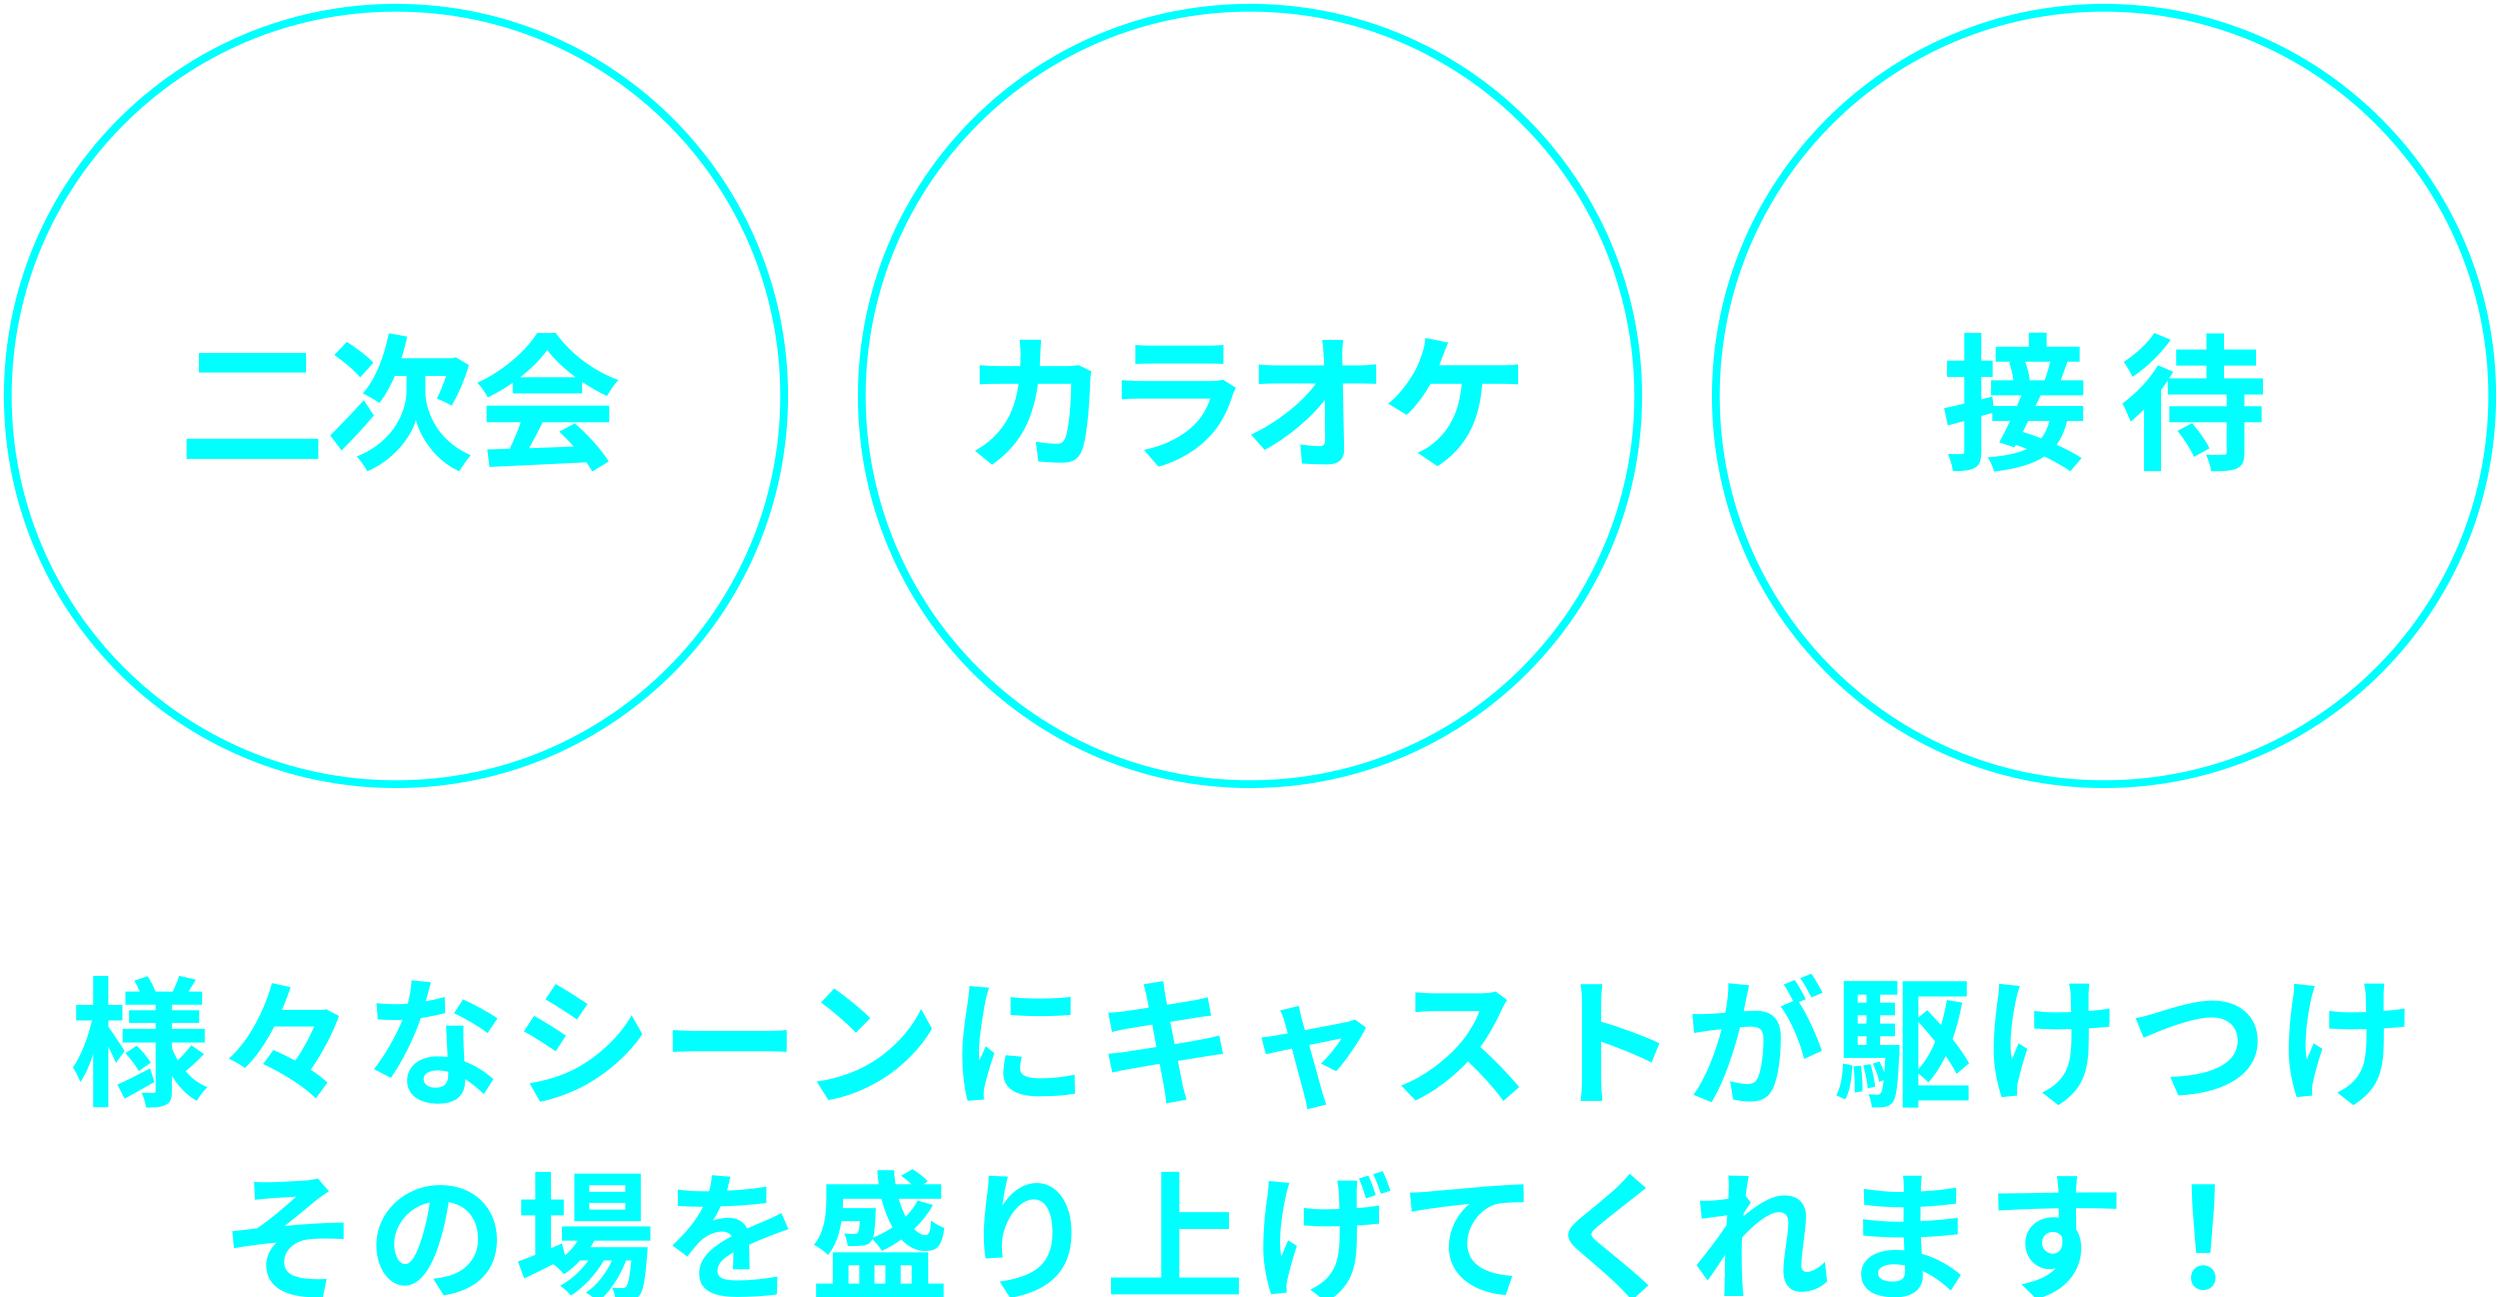
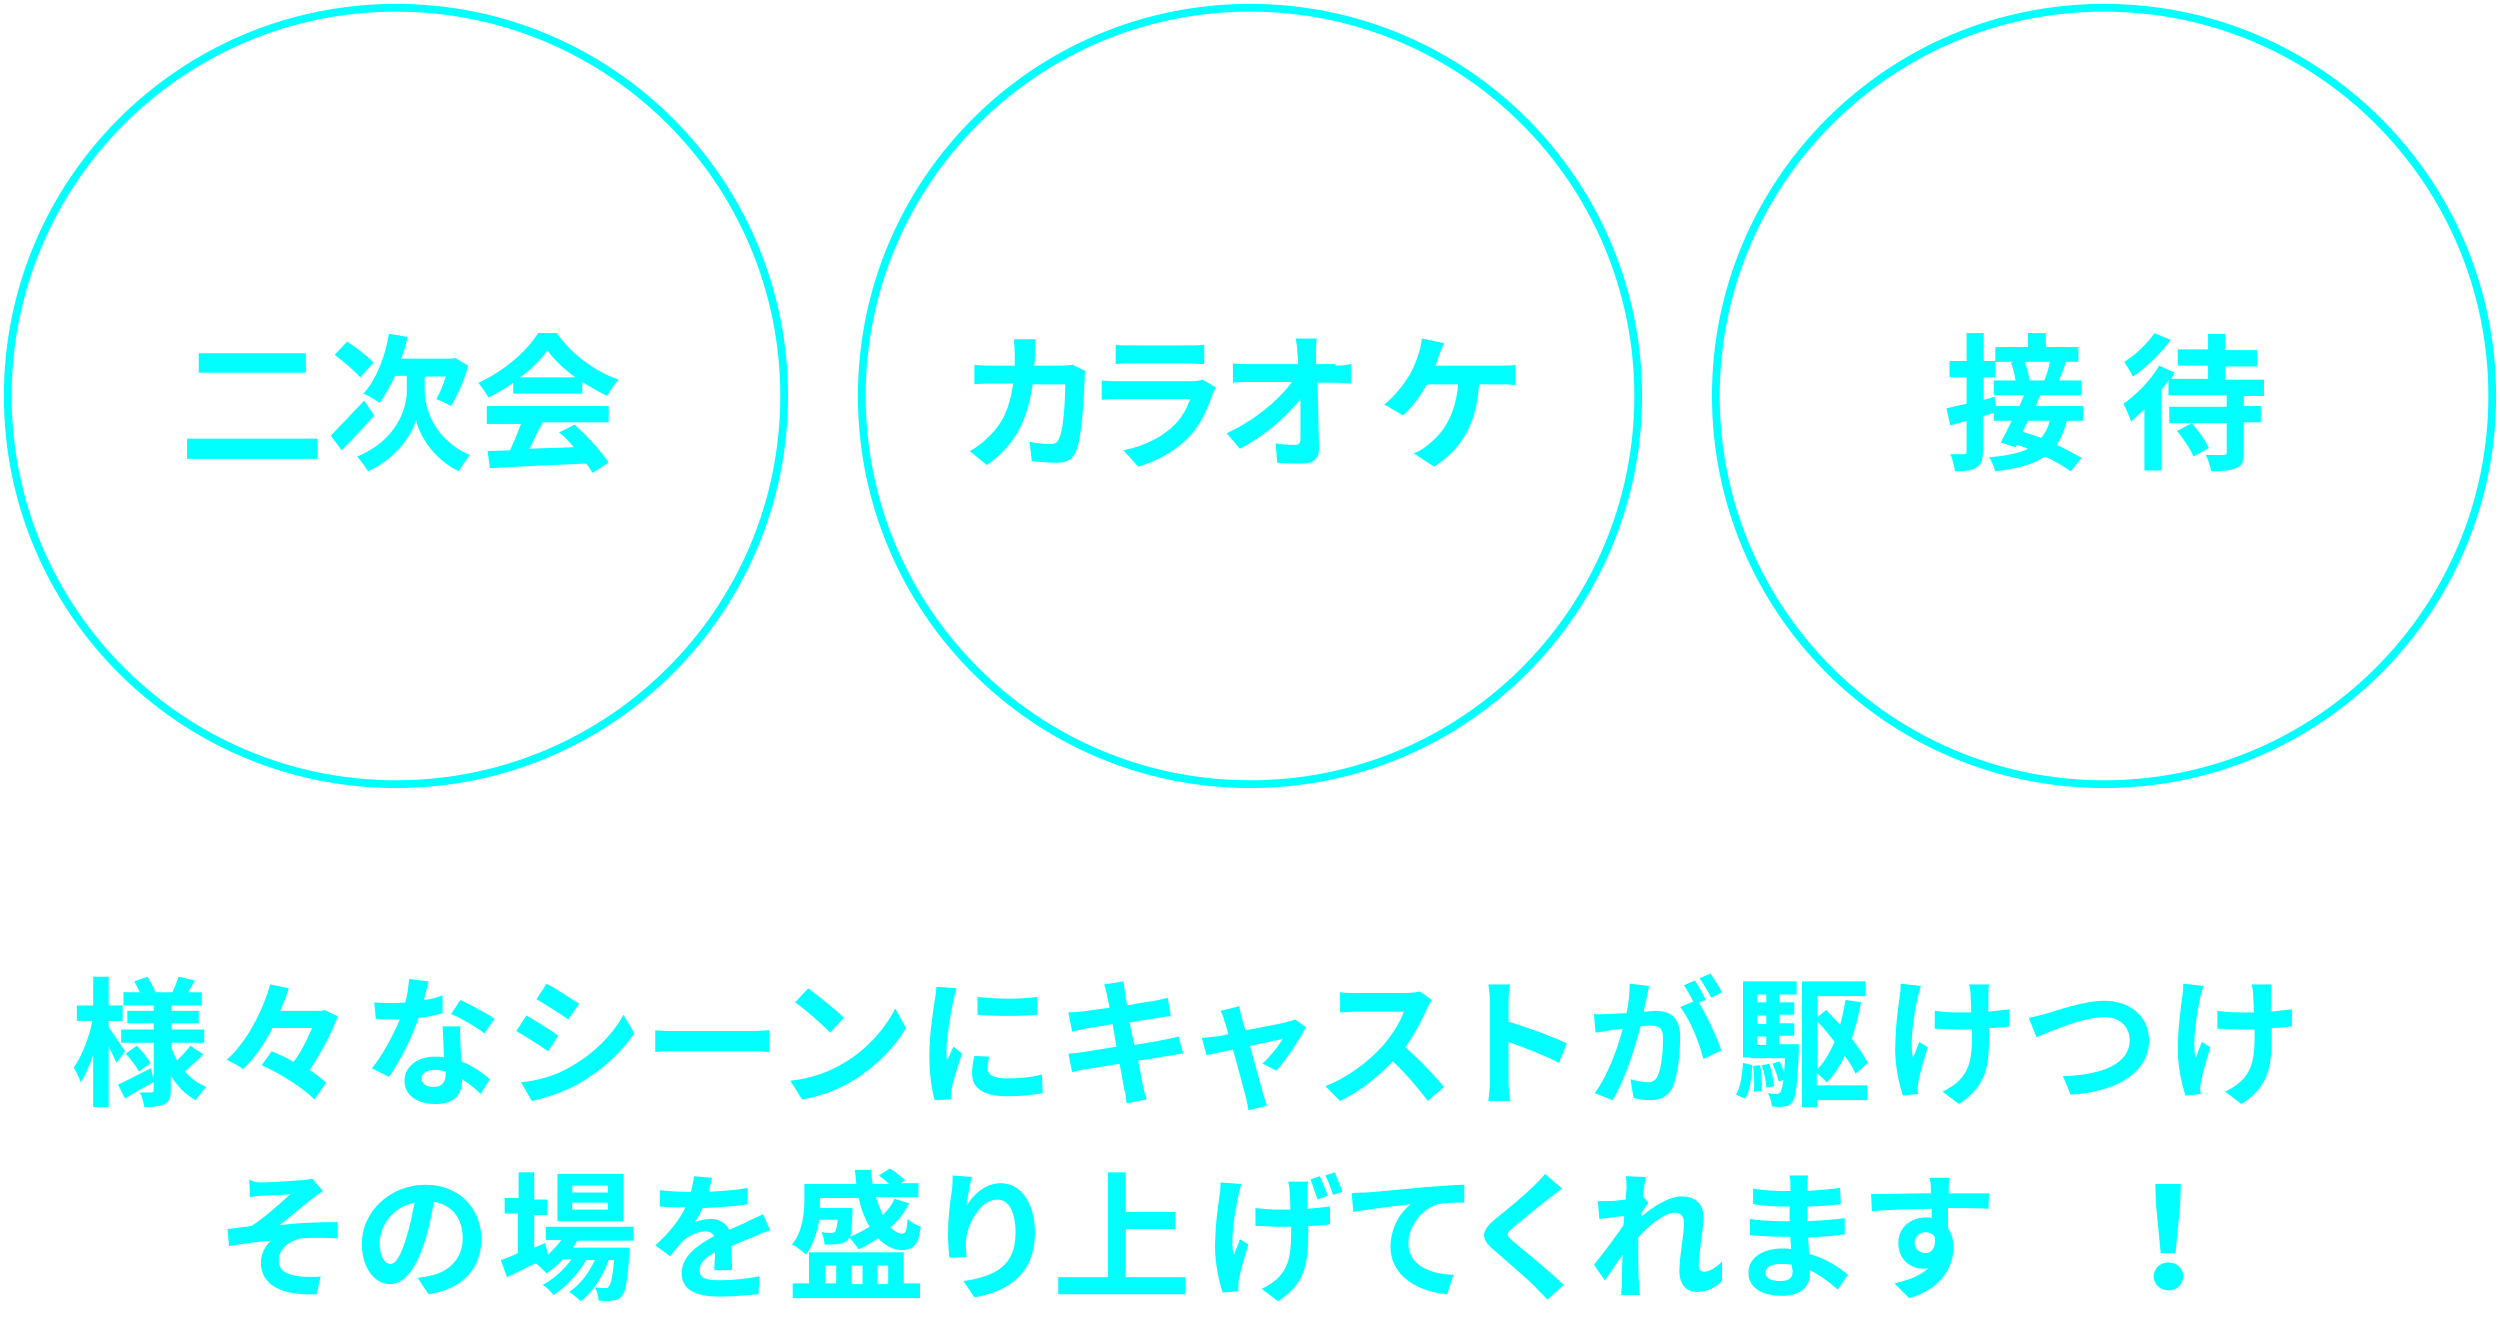
- <svg xmlns="http://www.w3.org/2000/svg" width="322px" height="167px" viewBox="0 0 322 167" version="1.1">
-   <defs />
-   <g id="A,B" stroke="none" stroke-width="1" fill="none" fill-rule="evenodd">
-     <g id="[GB-1][CB-1]tutorial1" transform="translate(-27, -261)">
+ <svg xmlns="http://www.w3.org/2000/svg" version="1.1" id="レイヤー_1" x="0px" y="0px" viewBox="0 0 322 170.7" style="enable-background:new 0 0 322 170.7;" xml:space="preserve">
+   <style type="text/css">
+ 	.st0{enable-background:new    ;}
+ 	.st1{fill:#00FFFF;}
+ 	.st2{fill:none;stroke:#00FFFF;}
+ </style>
+   <g id="A_x2C_B">
+     <g id="_x5B_GB-1_x5D__x5B_CB-1_x5D_tutorial1" transform="translate(-27, -261)">
      <g id="Group-3" transform="translate(28, 262)">
-         <text id="様々なシーンにキャストが駆けつけ-その場" font-family="NotoSansCJKjp-Bold, Noto Sans CJK JP" font-size="18" font-weight="bold" line-spacing="25" letter-spacing="1" fill="#00FFFF">
-           <tspan x="8" y="140">様々なシーンにキャストが駆けつけ</tspan>
-           <tspan x="27.32" y="165">その場を盛り上げてくれます</tspan>
-           <tspan x="273.78" y="165">！</tspan>
-         </text>
-         <circle id="Oval-2-Copy-3" stroke="#00FFFF" cx="50" cy="50" r="50" />
-         <circle id="Oval-2-Copy-4" stroke="#00FFFF" cx="160" cy="50" r="50" />
-         <circle id="Oval-2-Copy-5" stroke="#00FFFF" cx="270" cy="50" r="50" />
-         <text id="二次会" font-family="NotoSansCJKjp-Bold, Noto Sans CJK JP" font-size="19" font-weight="bold" fill="#00FFFF">
-           <tspan x="22" y="58">二次会</tspan>
-         </text>
-         <text id="カラオケ" font-family="NotoSansCJKjp-Bold, Noto Sans CJK JP" font-size="19" font-weight="bold" letter-spacing="-1" fill="#00FFFF">
-           <tspan x="123" y="58">カラオ</tspan>
-           <tspan x="177" y="58">ケ</tspan>
-         </text>
-         <text id="接待" font-family="NotoSansCJKjp-Bold, Noto Sans CJK JP" font-size="19" font-weight="bold" letter-spacing="4" fill="#00FFFF">
-           <tspan x="249" y="58">接</tspan>
-           <tspan x="272" y="58">待</tspan>
-         </text>
+         <g class="st0">
+           <path class="st1" d="M14,135.9c-0.2-0.5-0.6-1.3-1-2.1v7.8H11v-6.7c-0.5,1.4-1,2.6-1.6,3.5c-0.2-0.6-0.6-1.4-0.9-1.9      c1-1.4,2-3.9,2.4-6h-2v-2H11v-3.7H13v3.7h1.8v2H13v0.8c0.5,0.7,1.8,2.6,2.1,3.1L14,135.9z M18.9,138.3c-1.3,0.7-2.7,1.5-3.8,2.2      l-0.9-1.8c1.1-0.5,2.6-1.3,4.2-2.1L18.9,138.3z M25.2,134.8c-0.8,0.8-1.7,1.6-2.4,2.2c0.8,0.9,1.7,1.6,2.8,2      c-0.5,0.4-1,1.2-1.4,1.7c-1.3-0.7-2.4-1.8-3.2-3.2v1.9c0,1-0.2,1.5-0.8,1.8c-0.6,0.3-1.4,0.4-2.6,0.4c-0.1-0.6-0.3-1.4-0.6-1.9      c0.6,0,1.3,0,1.5,0c0.2,0,0.3-0.1,0.3-0.3v-6.1h-4.2v-1.7h4.2v-0.8h-3.4v-1.6h3.4v-0.7h-3.9v-1.7H17c-0.2-0.5-0.5-1-0.7-1.4      l1.7-0.6c0.4,0.6,0.8,1.4,1,2h2.2c0.3-0.6,0.6-1.4,0.8-2l2.1,0.5c-0.3,0.5-0.6,1.1-0.9,1.5H25v1.7h-3.9v0.7h3.5v1.6h-3.5v0.8      h4.2v1.7h-4.2v0.7c0.2,0.6,0.5,1.1,0.7,1.6c0.6-0.6,1.3-1.3,1.7-1.9L25.2,134.8z M16.6,133.7c0.7,0.6,1.4,1.6,1.8,2.2l-1.5,1.1      c-0.3-0.6-1.1-1.6-1.7-2.3L16.6,133.7z" />
+           <path class="st1" d="M42.5,129.9c-0.8,2.2-2.2,4.8-3.6,6.9c0.8,0.6,1.6,1.1,2.1,1.7l-1.5,2.1c-1.4-1.4-4.3-3.3-6.8-4.4l1.3-1.8      c0.9,0.4,1.9,0.8,2.8,1.4c1-1.3,1.8-3,2.4-4.4h-5.1c-1,2-2.3,3.9-3.8,5.3c-0.5-0.4-1.5-0.9-2.1-1.2c2.7-2.4,4.7-6.5,5.6-9.7      l2.4,0.5c-0.3,1-0.7,1.9-1.1,2.9h5.3l0.4-0.1L42.5,129.9z" />
+           <path class="st1" d="M56,129.5c-0.8,0.2-1.9,0.5-3.1,0.6c-0.8,2.5-2.4,5.6-3.8,7.6l-2.2-1.1c1.4-1.7,2.8-4.4,3.6-6.3      c-0.3,0-0.6,0-0.9,0c-0.7,0-1.5,0-2.2-0.1l-0.2-2.1c0.8,0.1,1.7,0.1,2.4,0.1c0.5,0,1.1,0,1.6-0.1c0.3-1,0.4-2.1,0.5-3l2.5,0.3      c-0.1,0.6-0.4,1.5-0.6,2.4c0.9-0.1,1.7-0.3,2.4-0.6L56,129.5z M58.3,131.1c-0.1,0.8,0,1.5,0,2.3c0,0.5,0.1,1.4,0.1,2.3      c1.5,0.6,2.8,1.5,3.7,2.3l-1.2,1.9c-0.6-0.6-1.4-1.3-2.4-1.9v0.2c0,1.7-0.9,3-3.4,3c-2.2,0-4-1-4-3c0-1.7,1.5-3.1,3.9-3.1      c0.4,0,0.8,0,1.2,0.1c-0.1-1.3-0.1-2.9-0.2-4H58.3z M56.4,137c-0.5-0.1-0.9-0.2-1.4-0.2c-1,0-1.7,0.4-1.7,1.1      c0,0.7,0.6,1.1,1.5,1.1c1.2,0,1.6-0.7,1.6-1.7V137z M61.4,132.1c-1-0.8-3.1-2-4.3-2.5l1.2-1.8c1.3,0.6,3.5,1.8,4.4,2.4      L61.4,132.1z" />
+           <path class="st1" d="M70.9,132.4l-1.3,2c-1-0.7-2.9-1.9-4.1-2.6l1.3-2C68,130.5,70,131.7,70.9,132.4z M72.3,136.5      c3.1-1.7,5.6-4.2,7-6.8l1.4,2.4c-1.7,2.5-4.2,4.8-7.2,6.5c-1.8,1-4.4,1.9-6,2.2l-1.4-2.4C68.2,138.2,70.4,137.6,72.3,136.5z       M73.6,128.3l-1.4,2c-1-0.7-2.9-1.9-4.1-2.6l1.3-2C70.7,126.4,72.7,127.7,73.6,128.3z" />
+           <path class="st1" d="M83.4,131.7c0.6,0.1,2,0.1,2.9,0.1h9.7c0.8,0,1.6-0.1,2.1-0.1v2.8c-0.4,0-1.4-0.1-2.1-0.1h-9.7      c-1,0-2.2,0-2.9,0.1V131.7z" />
+           <path class="st1" d="M107.7,135.9c3.1-1.8,5.4-4.6,6.6-7l1.4,2.5c-1.4,2.4-3.8,4.9-6.7,6.7c-1.8,1.1-4.1,2.1-6.7,2.5l-1.5-2.4      C103.6,137.9,105.9,137,107.7,135.9z M107.7,130.1l-1.8,1.9c-0.9-1-3.2-3-4.5-3.9l1.7-1.8C104.3,127.2,106.6,129,107.7,130.1z" />
+           <path class="st1" d="M122.2,126.3c-0.1,0.4-0.4,1.3-0.4,1.6c-0.3,1.2-0.9,4.8-0.9,6.5c0,0.3,0,0.8,0.1,1.2      c0.3-0.6,0.5-1.2,0.8-1.8l1.1,0.9c-0.5,1.5-1.1,3.4-1.3,4.4c-0.1,0.3-0.1,0.6-0.1,0.8c0,0.2,0,0.5,0,0.7l-2.1,0.1      c-0.4-1.2-0.7-3.4-0.7-5.8c0-2.7,0.5-5.7,0.7-7.1c0.1-0.5,0.2-1.2,0.2-1.7L122.2,126.3z M126.4,135.1c-0.1,0.6-0.2,1-0.2,1.5      c0,0.8,0.7,1.3,2.5,1.3c1.6,0,2.9-0.1,4.5-0.5l0.1,2.4c-1.2,0.2-2.6,0.4-4.6,0.4c-3.1,0-4.5-1.1-4.5-2.9c0-0.7,0.1-1.5,0.3-2.3      L126.4,135.1z M132.6,127.4v2.3c-2.2,0.2-5.4,0.2-7.7,0l0-2.3C127.1,127.7,130.7,127.7,132.6,127.4z" />
+           <path class="st1" d="M151.4,134.7c-0.5,0-1.2,0.2-1.9,0.3c-0.9,0.1-2.3,0.4-3.9,0.6c0.3,1.5,0.5,2.7,0.6,3.2      c0.1,0.5,0.3,1.2,0.5,1.8l-2.6,0.5c-0.1-0.7-0.1-1.3-0.3-1.8c-0.1-0.5-0.3-1.8-0.6-3.3c-1.8,0.3-3.5,0.6-4.3,0.7      c-0.8,0.1-1.4,0.3-1.8,0.4l-0.5-2.4c0.5,0,1.3-0.1,1.9-0.2c0.8-0.1,2.5-0.4,4.3-0.7l-0.5-2.9c-1.6,0.3-3,0.5-3.5,0.6      c-0.6,0.1-1.1,0.2-1.7,0.4l-0.5-2.5c0.6,0,1.1-0.1,1.7-0.1c0.6-0.1,2-0.3,3.6-0.5c-0.1-0.8-0.3-1.3-0.3-1.6      c-0.1-0.5-0.2-0.9-0.4-1.4l2.5-0.4c0.1,0.4,0.1,1,0.2,1.4c0,0.3,0.1,0.8,0.3,1.7c1.5-0.3,2.9-0.5,3.5-0.6      c0.6-0.1,1.3-0.3,1.7-0.4l0.4,2.4c-0.4,0-1.1,0.1-1.7,0.2l-3.6,0.6l0.6,2.9c1.6-0.3,3.1-0.5,3.9-0.7c0.7-0.1,1.4-0.3,1.8-0.4      L151.4,134.7z" />
+           <path class="st1" d="M161.6,136c0.9-0.8,2.2-2.4,2.6-3.2c-0.4,0.1-2.2,0.5-4.2,0.9c0.7,2.5,1.4,5.2,1.7,6.2      c0.1,0.3,0.3,1.1,0.5,1.5l-2.4,0.6c-0.1-0.5-0.2-1.1-0.3-1.6c-0.3-1-1-3.8-1.7-6.2c-1.5,0.3-2.8,0.6-3.4,0.7l-0.6-2.2      c0.6-0.1,1.1-0.1,1.7-0.2c0.3,0,0.9-0.1,1.7-0.3c-0.2-0.7-0.3-1.3-0.5-1.7c-0.1-0.5-0.3-0.9-0.5-1.3l2.4-0.6      c0.1,0.4,0.2,0.9,0.3,1.4l0.5,1.7c2.3-0.4,4.8-0.9,5.5-1.1c0.3-0.1,0.7-0.2,0.9-0.3l1.4,1c-0.8,1.6-2.6,4.3-3.8,5.6L161.6,136z" />
+           <path class="st1" d="M183.4,127.8c-0.1,0.2-0.5,0.8-0.6,1.1c-0.6,1.4-1.6,3.3-2.8,5c1.8,1.5,4,3.9,5,5.1l-2.1,1.8      c-1.2-1.6-2.8-3.5-4.5-5.1c-1.9,2-4.3,3.9-6.8,5.1l-1.9-1.9c2.9-1.1,5.7-3.3,7.4-5.2c1.2-1.4,2.3-3.1,2.7-4.4h-6.1      c-0.8,0-1.7,0.1-2.1,0.1v-2.6c0.5,0.1,1.6,0.1,2.1,0.1h6.3c0.8,0,1.5-0.1,1.9-0.2L183.4,127.8z" />
+           <path class="st1" d="M199.8,135.9c-1.9-1-4.6-2-6.5-2.7v5.1c0,0.5,0.1,1.8,0.2,2.5h-2.8c0.1-0.7,0.2-1.8,0.2-2.5v-10.3      c0-0.6-0.1-1.5-0.2-2.2h2.8c-0.1,0.6-0.2,1.4-0.2,2.2v2.6c2.4,0.7,5.9,2,7.5,2.8L199.8,135.9z" />
+           <path class="st1" d="M211.4,126c-0.1,0.5-0.2,1-0.3,1.5c-0.1,0.5-0.3,1.2-0.4,1.8c0.6,0,1.1-0.1,1.5-0.1c1.9,0,3.2,0.8,3.2,3.4      c0,2.1-0.3,5-1,6.5c-0.6,1.2-1.6,1.6-2.9,1.6c-0.7,0-1.5-0.1-2.1-0.3l-0.4-2.4c0.7,0.2,1.7,0.4,2.2,0.4c0.6,0,1-0.2,1.3-0.8      c0.5-1,0.7-3.1,0.7-4.9c0-1.4-0.6-1.6-1.7-1.6c-0.3,0-0.7,0-1.2,0.1c-0.7,2.7-2,6.9-3.6,9.5l-2.3-0.9c1.7-2.3,3-5.9,3.6-8.3      c-0.6,0.1-1.2,0.1-1.5,0.2c-0.5,0.1-1.4,0.2-2,0.3l-0.2-2.4c0.6,0.1,1.2,0,1.9,0c0.6,0,1.4-0.1,2.3-0.1c0.3-1.4,0.4-2.7,0.4-3.8      L211.4,126z M217.8,128.1c1,1.6,2.4,4.6,2.9,6.2l-2.3,1.1c-0.5-2-1.7-5.1-3-6.7l1.7-0.7c-0.4-0.7-0.8-1.5-1.2-2.1l1.4-0.6      c0.5,0.7,1.1,1.8,1.4,2.5L217.8,128.1z M219.4,127.5c-0.4-0.8-1-1.8-1.5-2.5l1.4-0.6c0.5,0.7,1.2,1.8,1.5,2.4L219.4,127.5z" />
+           <path class="st1" d="M222.6,140c0.6-1,0.8-2.6,0.9-4.1l1.2,0.3c-0.1,1.6-0.3,3.3-0.9,4.3L222.6,140z M230.7,133.6      c0,0,0,0.5,0,0.7c-0.2,4.3-0.4,6-0.8,6.6c-0.3,0.4-0.6,0.6-1.1,0.6c-0.4,0.1-1,0.1-1.6,0c0-0.5-0.2-1.2-0.5-1.7      c0.5,0.1,0.9,0.1,1.1,0.1c0.2,0,0.4-0.1,0.5-0.2c0.1-0.2,0.3-0.6,0.4-1.6l-0.6,0.2c-0.1-0.6-0.5-1.6-0.8-2.3l0.9-0.3      c0.2,0.5,0.5,1,0.6,1.5c0-0.5,0.1-1.2,0.1-1.9h-4.4v-0.1h-1v-9.8h6.9v1.7h-2.2v1h1.9v1.6h-1.9v1.1h1.9v1.6h-1.9v1.1H230.7z       M225.7,136.2c0.2,1,0.3,2.4,0.2,3.3l-1,0.1c0.1-0.9,0-2.3-0.1-3.3L225.7,136.2z M225.3,127.1v1h1.2v-1H225.3z M226.5,129.8      h-1.2v1.1h1.2V129.8z M226.5,132.5h-1.2v1.1h1.2V132.5z M226.9,136c0.3,0.9,0.5,2.1,0.6,2.9l-1,0.2c0-0.8-0.3-2-0.6-2.9      L226.9,136z M233.1,138.8h6.4v1.9h-6.4v0.9h-2v-16.2h8.2v1.9h-6.2v2.7l1.1-0.9c0.6,0.6,1.2,1.2,1.8,1.9c0.3-1,0.5-2.1,0.7-3.2      l2,0.3c-0.3,1.7-0.7,3.2-1.2,4.7c0.9,1.1,1.6,2.2,2.1,3.1l-1.6,1.4c-0.3-0.7-0.8-1.5-1.4-2.3c-0.6,1.3-1.4,2.5-2.3,3.4      c-0.3-0.3-0.8-0.8-1.3-1.2V138.8z M233.1,136.7c0.9-0.9,1.6-2.2,2.2-3.5c-0.7-0.9-1.4-1.8-2.2-2.6V136.7z" />
+           <path class="st1" d="M246.4,126c-0.1,0.4-0.3,1.1-0.4,1.4c-0.4,2-1.1,5.7-0.6,7.9c0.2-0.5,0.5-1.4,0.8-2.1l1.1,0.7      c-0.5,1.5-1,3.3-1.2,4.4c-0.1,0.3-0.1,0.7-0.1,0.9c0,0.2,0,0.5,0.1,0.7l-2,0.2c-0.4-1.1-1-3.6-1-5.8c0-2.9,0.4-5.7,0.6-7.1      c0.1-0.5,0.1-1.1,0.1-1.5L246.4,126z M257.8,131.2c-0.7,0.1-1.6,0.2-2.6,0.2v0.7c0,4.2-0.3,6.8-3.9,9.1l-2.1-1.6      c0.7-0.3,1.6-0.9,2.1-1.4c1.4-1.4,1.7-3,1.7-6v-0.6c-0.7,0-1.4,0-2,0c-0.8,0-1.9-0.1-2.8-0.1v-2.3c0.9,0.1,1.7,0.2,2.7,0.2      c0.6,0,1.3,0,2,0c0-1-0.1-1.9-0.1-2.4c0-0.4-0.1-0.9-0.2-1.2h2.6c-0.1,0.4-0.1,0.8-0.1,1.2c0,0.4,0,1.3,0,2.3      c1-0.1,1.9-0.2,2.7-0.3L257.8,131.2z" />
+           <path class="st1" d="M262.4,129.6c1.4-0.4,5-1.7,7.6-1.7c3.2,0,5.8,1.9,5.8,5.1c0,4-3.9,6.6-10.1,7l-1-2.4      c4.8-0.1,8.6-1.5,8.6-4.6c0-1.7-1.2-3-3.3-3c-2.6,0-6.8,1.8-8.7,2.6l-1-2.5C260.8,130,261.7,129.8,262.4,129.6z" />
+           <path class="st1" d="M282.8,126c-0.1,0.4-0.3,1.1-0.4,1.4c-0.4,2-1.1,5.7-0.6,7.9c0.2-0.5,0.5-1.4,0.8-2.1l1.1,0.7      c-0.5,1.5-1,3.3-1.2,4.4c-0.1,0.3-0.1,0.7-0.1,0.9c0,0.2,0,0.5,0.1,0.7l-2,0.2c-0.4-1.1-1-3.6-1-5.8c0-2.9,0.4-5.7,0.6-7.1      c0.1-0.5,0.1-1.1,0.1-1.5L282.8,126z M294.2,131.2c-0.7,0.1-1.6,0.2-2.6,0.2v0.7c0,4.2-0.3,6.8-3.9,9.1l-2.1-1.6      c0.7-0.3,1.6-0.9,2.1-1.4c1.4-1.4,1.7-3,1.7-6v-0.6c-0.7,0-1.4,0-2,0c-0.8,0-1.9-0.1-2.8-0.1v-2.3c0.9,0.1,1.7,0.2,2.7,0.2      c0.6,0,1.3,0,2,0c0-1-0.1-1.9-0.1-2.4c0-0.4-0.1-0.9-0.2-1.2h2.6c-0.1,0.4-0.1,0.8-0.1,1.2c0,0.4,0,1.3,0,2.3      c1-0.1,1.9-0.2,2.7-0.3L294.2,131.2z" />
+         </g>
+         <g class="st0">
+           <path class="st1" d="M32.8,151.3c0.8,0,4.1-0.2,5.2-0.3c0.6-0.1,1-0.1,1.2-0.2l1.4,1.6c-0.4,0.3-1,0.7-1.4,1      c-1.3,1-3,2.5-4.2,3.4c2.4-0.3,5.3-0.4,7.5-0.4v2.1c-1.7-0.1-3.5-0.1-4.6,0c-1.6,0.2-3,1.4-3,2.8c0,1.4,1.1,1.9,2.7,2.1      c1,0.1,2.1,0.1,2.7,0l-0.5,2.3c-4.6,0.2-7.2-1.2-7.2-4.1c0-1.1,0.6-2.2,1.3-2.8c-1.6,0.1-3.6,0.4-5.4,0.7l-0.2-2.2      c1-0.1,2.2-0.3,3.1-0.4c1.6-1,3.9-3.1,5-4.1c-0.7,0.1-2.9,0.2-3.6,0.2c-0.5,0-1,0.1-1.6,0.2l-0.1-2.3      C31.7,151.3,32.2,151.3,32.8,151.3z" />
+           <path class="st1" d="M52.8,163.6c0.7-0.1,1.2-0.2,1.7-0.3c2.3-0.5,4.1-2.2,4.1-4.8c0-2.5-1.3-4.3-3.7-4.7      c-0.3,1.5-0.6,3.2-1.1,4.8c-1.1,3.6-2.6,5.8-4.6,5.8c-2,0-3.6-2.2-3.6-5.2c0-4.1,3.6-7.6,8.2-7.6c4.4,0,7.2,3.1,7.2,7      c0,3.7-2.3,6.4-6.8,7.1L52.8,163.6z M51.4,158.2c0.4-1.3,0.7-2.8,1-4.3c-3,0.6-4.5,3.2-4.5,5.2c0,1.8,0.7,2.7,1.4,2.7      C50,161.8,50.7,160.6,51.4,158.2z" />
+           <path class="st1" d="M73.3,158.8c-0.1,0.3-0.3,0.6-0.5,0.9h7.3c0,0,0,0.5,0,0.7c-0.3,3.5-0.5,5-1,5.5c-0.3,0.4-0.7,0.6-1.2,0.6      c-0.4,0.1-1.1,0.1-1.8,0c0-0.5-0.2-1.2-0.5-1.7c0.6,0.1,1,0.1,1.3,0.1c0.3,0,0.4,0,0.5-0.2c0.3-0.3,0.5-1.2,0.7-3.4h-0.7      c-0.7,2-2.1,4.2-3.6,5.3c-0.4-0.4-1-0.9-1.5-1.2c1.4-0.9,2.6-2.5,3.3-4.1h-1.1c-1,1.7-2.6,3.5-4.2,4.5c-0.3-0.4-0.9-1-1.4-1.3      c1.3-0.7,2.7-1.9,3.7-3.3h-1.1c-0.6,0.7-1.4,1.3-2.1,1.8c-0.3-0.3-1-1-1.4-1.3c-1.3,0.6-2.6,1.3-3.7,1.8l-0.8-2.2      c0.6-0.2,1.4-0.5,2.2-0.9v-5.1H64v-2h1.8V150h2v3.5h1.7v2h-1.7v4.2l1.4-0.6l0.4,1.5c0.6-0.6,1.2-1.2,1.7-1.9h-2V157h11.3v1.8      H73.3z M79.3,156.3h-8.5v-6.1h8.5V156.3z M77.3,151.7h-4.6v0.9h4.6V151.7z M77.3,153.9h-4.6v0.9h4.6V153.9z" />
+           <path class="st1" d="M91,162.4c0-0.5,0.1-1.4,0.1-2.1c-1.3,0.7-2,1.4-2,2.3c0,1,0.8,1.3,2.6,1.3c1.5,0,3.5-0.2,5.1-0.5l-0.1,2.3      c-1.2,0.1-3.4,0.3-5,0.3c-2.8,0-4.9-0.7-4.9-3c0-2.3,2.2-3.7,4.2-4.8c-0.3-0.5-0.8-0.6-1.2-0.6c-1,0-2.1,0.6-2.8,1.2      c-0.5,0.5-1,1.2-1.7,2l-1.9-1.4c1.9-1.7,3.1-3.3,3.9-4.9H87c-0.7,0-2,0-3-0.1v-2.1c0.9,0.1,2.2,0.2,3.1,0.2H88      c0.2-0.8,0.3-1.5,0.4-2l2.3,0.2c-0.1,0.4-0.2,1-0.4,1.8c1.7-0.1,3.5-0.2,5-0.5l0,2.1c-1.7,0.3-3.9,0.4-5.8,0.5      c-0.3,0.6-0.6,1.3-1,1.8c0.5-0.2,1.4-0.4,2-0.4c1.1,0,2,0.5,2.4,1.4c0.9-0.4,1.7-0.7,2.4-1.1c0.7-0.3,1.3-0.6,2-0.9l0.9,2.1      c-0.6,0.1-1.5,0.5-2.1,0.8c-0.8,0.3-1.8,0.7-2.9,1.2c0,1,0.1,2.3,0.1,3.1H91z" />
+           <path class="st1" d="M104.5,156.3c-0.3,1.5-0.8,3.1-1.7,4.3c-0.4-0.4-1.3-1.1-1.8-1.3c1.4-1.7,1.6-4.1,1.6-5.8v-2h6.7      c-0.1-0.6-0.1-1.2-0.2-1.8h2.1c0,0.6,0.1,1.2,0.2,1.8h2.1c-0.4-0.4-0.9-0.8-1.3-1.1l1.4-0.9c0.7,0.4,1.5,1.1,2,1.5l-0.6,0.4h2.3      v1.8h-5.5c0.3,0.8,0.6,1.6,0.9,2.3c0.6-0.6,1.2-1.3,1.5-2.1l1.9,0.6c-0.6,1.2-1.4,2.2-2.4,3.1c0.5,0.5,1,0.8,1.5,0.8      c0.5,0,0.6-0.5,0.7-1.9c0.4,0.4,1.1,0.8,1.7,1c-0.3,2.4-1,3-2.5,3c-1.1,0-2.1-0.6-3-1.5c-0.8,0.5-1.6,1-2.5,1.4      c-0.3-0.4-0.8-1.1-1.2-1.5c-0.1,0.1-0.1,0.2-0.2,0.3c-0.3,0.3-0.7,0.5-1.1,0.5c-0.4,0.1-1.1,0.1-1.9,0.1c0-0.5-0.2-1.2-0.4-1.6      c0.6,0.1,1,0.1,1.3,0.1c0.2,0,0.3,0,0.5-0.2c0.1-0.2,0.2-0.6,0.3-1.5H104.5z M115.5,164.3h2v1.9h-16.4v-1.9h2.1v-4h12.2V164.3z       M104.6,153.4v0.1c0,0.3,0,0.7,0,1.1h4.2c0,0,0,0.4,0,0.6c-0.1,1.6-0.1,2.6-0.3,3.1c0.9-0.4,1.7-0.8,2.5-1.3      c-0.6-1-1.1-2.3-1.4-3.7H104.6z M105.3,164.3h1.4V162h-1.4V164.3z M108.7,162v2.4h1.4V162H108.7z M112,162v2.4h1.4V162H112z" />
+           <path class="st1" d="M124.2,150.6c-0.3,0.9-0.6,2.7-0.7,3.7c0.8-1.4,2.4-2.9,4.4-2.9c2.5,0,4.4,2.4,4.4,6.4c0,5-3.1,7.5-7.8,8.3      l-1.4-2.1c4-0.6,6.7-1.9,6.7-6.2c0-2.8-0.9-4.3-2.4-4.3c-2.1,0-3.9,3.2-4,5.5c0,0.5,0,1.1,0.1,1.9l-2.2,0.1      c-0.1-0.7-0.2-1.8-0.2-3c0-1.7,0.2-3.9,0.5-5.7c0.1-0.6,0.1-1.4,0.1-1.9L124.2,150.6z" />
+           <path class="st1" d="M151.7,163.5v2.2h-16.4v-2.2h6.4V150h2.3v5.1h6.4v2.2h-6.4v6.2H151.7z" />
+           <path class="st1" d="M158.9,151.5c-0.2,0.5-0.3,1.1-0.4,1.5c-0.4,2-1.1,5.5-0.6,7.7c0.2-0.6,0.6-1.4,0.8-2.1l1.1,0.7      c-0.5,1.5-1,3.3-1.2,4.4c-0.1,0.3-0.1,0.7-0.1,0.9c0,0.2,0,0.5,0,0.7l-2,0.2c-0.4-1.1-1-3.6-1-5.8c0-2.9,0.4-5.5,0.6-6.9      c0.1-0.5,0.1-1.1,0.1-1.5L158.9,151.5z M167.5,151.2c-0.1,0.4-0.1,0.8-0.1,1.2c0,0.4,0,1.3,0,2.3c1.1-0.1,2.1-0.2,2.9-0.3l0,2.3      c-0.8,0.1-1.7,0.2-2.8,0.2v0.6c0,4.2-0.3,6.8-3.9,9.1l-2.1-1.6c0.7-0.3,1.6-0.9,2.1-1.4c1.4-1.4,1.7-3,1.7-6V157      c-0.6,0-1.2,0-1.8,0c-0.8,0-1.9-0.1-2.8-0.1v-2.3c0.9,0.1,1.7,0.2,2.7,0.2c0.6,0,1.2,0,1.8,0c0-1-0.1-1.9-0.1-2.4      c0-0.4-0.1-0.9-0.2-1.2H167.5z M168.7,153.5c-0.3-0.8-0.6-1.8-0.9-2.6l1.2-0.4c0.3,0.7,0.8,1.8,1,2.5L168.7,153.5z M170.9,150      c0.3,0.7,0.8,1.8,1,2.5l-1.2,0.4c-0.3-0.8-0.6-1.8-1-2.5L170.9,150z" />
+           <path class="st1" d="M174.9,152.6c1.5-0.1,4.4-0.4,7.7-0.7c1.8-0.1,3.8-0.3,5-0.3l0,2.3c-1,0-2.5,0-3.4,0.2      c-2.1,0.6-3.8,2.9-3.8,5c0,2.9,2.8,4,5.8,4.1l-0.8,2.5c-3.7-0.3-7.3-2.3-7.3-6.1c0-2.6,1.4-4.6,2.6-5.5c-1.5,0.2-5.3,0.6-7.4,1      l-0.2-2.4C173.8,152.6,174.5,152.6,174.9,152.6z" />
+           <path class="st1" d="M200.2,152.1c-0.6,0.4-1.2,0.9-1.6,1.2c-1.2,0.9-3.5,2.8-4.7,3.8c-1,0.8-0.9,1,0,1.8      c1.3,1.1,4.8,3.9,6.5,5.6l-2.1,1.9c-0.5-0.6-1.1-1.1-1.6-1.7c-1-1-3.7-3.3-5.3-4.7c-1.8-1.5-1.6-2.5,0.2-4      c1.4-1.1,3.8-3.1,5-4.3c0.5-0.5,1.1-1.1,1.4-1.5L200.2,152.1z" />
+           <path class="st1" d="M220.8,164c-0.8,0.8-1.9,1.4-3.3,1.4c-1.3,0-2.2-1-2.2-2.7c0-1.9,0.6-4.6,0.6-6.2c0-0.9-0.5-1.3-1.2-1.3      c-1.3,0-3.3,1.6-4.7,3.2c0,0.5,0,1,0,1.4c0,1.5,0,3,0.1,4.6c0,0.3,0.1,1,0.1,1.4h-2.4c0-0.4,0.1-1,0.1-1.3c0-1.4,0-2.4,0.1-3.9      c-0.8,1.1-1.6,2.4-2.3,3.3l-1.4-2c1-1.2,2.8-3.6,3.8-5.1l0.1-1.2c-0.9,0.1-2.2,0.3-3.2,0.4l-0.2-2.3c0.5,0,0.9,0,1.5,0      c0.5,0,1.3-0.1,2.1-0.2c0-0.7,0.1-1.2,0.1-1.4c0-0.5,0-1-0.1-1.6l2.6,0.1c-0.1,0.5-0.3,1.4-0.4,2.5l0.7,0.8      c-0.2,0.3-0.6,0.9-0.9,1.4c0,0.1,0,0.3,0,0.4c1.4-1.2,3.5-2.6,5.2-2.6c1.9,0,2.8,1.1,2.8,2.6c0,1.9-0.6,4.5-0.6,6.3      c0,0.5,0.2,0.8,0.7,0.8c0.6,0,1.5-0.5,2.3-1.3L220.8,164z" />
+           <path class="st1" d="M235.7,165.1c-1-0.9-2.2-1.8-3.6-2.5c0,0.2,0,0.5,0,0.6c0,1.5-1.2,2.7-3.5,2.7c-2.8,0-4.4-1.1-4.4-3      c0-1.8,1.7-3.1,4.4-3.1c0.4,0,0.7,0,1.1,0.1c0-0.5-0.1-1.1-0.1-1.6h-0.9c-1,0-3.1-0.1-4.3-0.2l0-2.1c1,0.2,3.3,0.3,4.3,0.3h0.8      v-1.9h-0.8c-1.1,0-2.8-0.1-3.9-0.3l0-2c1.1,0.2,2.8,0.3,3.9,0.3h0.9v-0.8c0-0.3,0-0.9-0.1-1.2h2.4c-0.1,0.4-0.1,0.8-0.1,1.3      l0,0.7c1.4-0.1,2.7-0.2,4.2-0.4l0.1,2.1c-1.2,0.1-2.6,0.3-4.3,0.3l0,1.9c1.8-0.1,3.3-0.2,4.8-0.4v2.1c-1.6,0.2-3,0.3-4.7,0.4      c0,0.7,0.1,1.4,0.1,2.1c2.2,0.6,4,1.8,5,2.7L235.7,165.1z M229.8,161.9c-0.5-0.1-1-0.1-1.5-0.1c-1.3,0-1.9,0.5-1.9,1.1      c0,0.7,0.6,1.1,1.9,1.1c1,0,1.6-0.3,1.6-1.3C229.8,162.4,229.8,162.2,229.8,161.9z" />
+           <path class="st1" d="M255.1,154.7c-1.1-0.1-2.8-0.1-5.2-0.1c0,0.9,0,1.9,0,2.6c0.5,0.7,0.7,1.5,0.7,2.5c0,2.3-1.4,5.3-5.7,6.5      l-1.9-1.9c1.8-0.4,3.4-1,4.4-2c-0.3,0.1-0.5,0.1-0.8,0.1c-1.4,0-3.1-1.1-3.1-3.3c0-2,1.6-3.3,3.6-3.3c0.3,0,0.5,0,0.7,0.1l0-1.2      c-2.7,0-5.5,0.1-7.7,0.3l-0.1-2.2c2,0,5.3-0.1,7.7-0.1c0-0.2,0-0.4,0-0.5c0-0.6-0.1-1.3-0.2-1.5h2.6c-0.1,0.3-0.1,1.2-0.1,1.5      c0,0.1,0,0.3,0,0.5c1.8,0,4.2,0,5.2,0L255.1,154.7z M247,160.4c0.7,0,1.4-0.6,1.2-2.1c-0.3-0.4-0.7-0.6-1.2-0.6      c-0.7,0-1.4,0.5-1.4,1.4C245.6,159.9,246.3,160.4,247,160.4z" />
+         </g>
+         <g class="st0">
+           <path class="st1" d="M276.4,163.4c0-1,0.8-1.8,1.9-1.8c1.1,0,1.9,0.8,1.9,1.8c0,1-0.8,1.8-1.9,1.8      C277.2,165.2,276.4,164.4,276.4,163.4z M276.7,154.2l-0.1-2.7h3.3l-0.1,2.7l-0.6,6.2h-1.9L276.7,154.2z" />
+         </g>
+         <circle id="Oval-2-Copy-3" class="st2" cx="50" cy="50" r="50" />
+         <circle id="Oval-2-Copy-4" class="st2" cx="160" cy="50" r="50" />
+         <circle id="Oval-2-Copy-5" class="st2" cx="270" cy="50" r="50" />
+         <g class="st0">
+           <path class="st1" d="M39.9,55.5v2.6H23.1v-2.6H39.9z M38.4,44.5V47H24.6v-2.5H38.4z" />
+           <path class="st1" d="M47.2,52.5C45.9,54,44.3,55.7,43,57l-1.4-1.9c1-1,2.7-2.8,4.3-4.5L47.2,52.5z M45.4,47.6      c-0.7-0.8-2.1-2-3.3-2.9l1.6-1.7c1.1,0.7,2.7,1.9,3.4,2.7L45.4,47.6z M53.7,49.4c0,2,1.1,6.2,5.8,8.2c-0.4,0.6-1.1,1.5-1.4,2.1      c-3.4-1.6-5.2-4.9-5.5-6.6c-0.5,1.7-2.4,4.9-6.2,6.6c-0.3-0.5-1-1.5-1.4-1.9c5.1-2.1,6.4-6.2,6.4-8.4v-2h-1.5      c-0.6,1.3-1.3,2.5-2,3.5c-0.5-0.4-1.6-1-2.1-1.2c1.6-1.7,2.8-4.7,3.3-7.7l2.4,0.4c-0.2,1-0.5,1.9-0.8,2.8h6.5l0.4-0.1l1.7,1      c-0.5,1.9-1.4,3.9-2.2,5.2c-0.5-0.3-1.4-0.7-1.9-0.9c0.4-0.7,0.9-1.8,1.2-2.9h-2.7V49.4z" />
+           <path class="st1" d="M65.1,48.3c-1,0.7-2.1,1.4-3.2,1.9c-0.3-0.6-0.9-1.4-1.3-1.9c3.2-1.4,6.3-4.1,7.7-6.4h2.4c2,2.8,5,5,8,6      c-0.6,0.6-1.1,1.4-1.5,2.1c-1-0.5-2.1-1.1-3.2-1.8v1.5h-8.9V48.3z M61.7,51.3h15.7v2.1h-8.5c-0.6,1.1-1.2,2.3-1.7,3.4      c1.8-0.1,3.8-0.1,5.7-0.2c-0.6-0.7-1.2-1.4-1.9-1.9l2-1c1.7,1.5,3.5,3.5,4.4,4.9l-2.1,1.3c-0.2-0.4-0.5-0.8-0.8-1.2      c-4.5,0.2-9.2,0.4-12.4,0.6l-0.3-2.2l2.9-0.1c0.5-1.1,1-2.3,1.4-3.4h-4.4V51.3z M73.1,47.6c-1.5-1.1-2.8-2.3-3.6-3.5      c-0.8,1.2-2,2.4-3.5,3.5H73.1z" />
+         </g>
+         <g class="st0">
+           <path class="st1" d="M138.8,46.8c-0.1,0.3-0.1,0.8-0.1,1c-0.1,2.1-0.3,7.4-1.1,9.3c-0.4,1-1.1,1.5-2.5,1.5      c-1.1,0-2.2-0.1-3.2-0.2l-0.3-2.5c0.9,0.2,1.9,0.3,2.7,0.3c0.6,0,0.9-0.2,1.1-0.7c0.6-1.2,0.8-5,0.8-7H132      c-0.7,5-2.5,8-5.9,10.4l-2.2-1.8c0.8-0.4,1.7-1.1,2.5-1.9c1.8-1.7,2.7-3.9,3.1-6.8H127c-0.6,0-1.7,0-2.5,0.1V46      c0.8,0.1,1.8,0.1,2.5,0.1h2.7c0-0.5,0-1.1,0-1.7c0-0.4-0.1-1.3-0.1-1.7h2.8c-0.1,0.4-0.1,1.2-0.1,1.7c0,0.6,0,1.2-0.1,1.7h3.6      c0.5,0,1-0.1,1.4-0.1L138.8,46.8z" />
+           <path class="st1" d="M155.6,48.9c-0.1,0.2-0.3,0.6-0.4,0.8c-0.6,1.8-1.4,3.7-2.8,5.3c-1.9,2.1-4.4,3.4-6.8,4.1l-1.9-2.1      c2.9-0.6,5.1-1.8,6.6-3.3c1-1,1.6-2.2,2-3.3h-9.2c-0.5,0-1.4,0-2.2,0.1V48c0.8,0.1,1.6,0.1,2.2,0.1h9.4c0.6,0,1.1-0.1,1.4-0.2      L155.6,48.9z M142.7,43.4c0.5,0.1,1.3,0.1,2,0.1h7.3c0.6,0,1.5,0,2.1-0.1v2.5c-0.5,0-1.4-0.1-2.1-0.1h-7.3c-0.6,0-1.4,0-2,0.1      V43.4z" />
+           <path class="st1" d="M171,46.1c0.6,0,1.5-0.1,2-0.2v2.5c-0.6,0-1.3-0.1-1.8-0.1h-2.5c0.1,2.8,0.1,5.9,0.2,8.5      c0,1.2-0.7,1.9-2.1,1.9c-1.2,0-2.2,0-3.3-0.1l-0.2-2.5c0.9,0.2,1.9,0.2,2.5,0.2c0.5,0,0.7-0.2,0.7-0.8c0-1.3,0-3.2,0-5.1      c-1.7,2.2-4.7,4.8-7.8,6.4l-1.7-2c3.7-1.7,6.8-4.4,8.4-6.6H160c-0.7,0-1.5,0-2.2,0.1v-2.5c0.6,0.1,1.5,0.1,2.1,0.1h6.3      c0-0.5,0-0.9-0.1-1.4c0-0.6-0.1-1.3-0.2-1.9h2.7c-0.1,0.6-0.1,1.3-0.1,1.9l0,1.4H171z" />
+         </g>
+         <g class="st0">
+           <path class="st1" d="M192.2,46.1c0.5,0,1.3,0,2-0.1v2.6c-0.7-0.1-1.5-0.1-2-0.1h-2.7c-0.3,5.1-2.3,8.4-5.8,10.6l-2.6-1.7      c0.7-0.3,1.4-0.7,1.8-1.1c2-1.5,3.6-3.9,3.9-7.8h-4c-0.8,1.4-1.9,3-3.1,4l-2.4-1.4c1.3-1,2.6-2.7,3.3-3.9      c0.5-0.9,0.9-1.9,1.1-2.6c0.2-0.6,0.4-1.3,0.4-2l2.9,0.6c-0.2,0.5-0.5,1.1-0.6,1.5c-0.2,0.4-0.3,0.9-0.5,1.4H192.2z" />
+         </g>
+         <g class="st0">
+           <path class="st1" d="M261.8,49.9c-0.2,0.4-0.4,0.9-0.6,1.4h6.1v1.9h-2.1c-0.3,1.2-0.7,2.2-1.3,3.1c1.3,0.6,2.4,1.2,3.2,1.7      l-1.4,1.7c-0.8-0.6-2-1.3-3.3-1.9c-1.5,1-3.6,1.6-6.4,1.9c-0.2-0.6-0.5-1.4-0.8-1.8c2.2-0.2,3.8-0.5,5-1.1      c-0.5-0.2-1-0.4-1.4-0.5l-0.2,0.3l-1.9-0.6c0.4-0.8,0.9-1.7,1.4-2.8h-2.3v-1c-0.5,0.1-1,0.3-1.4,0.4v4.5c0,1.1-0.2,1.7-0.8,2.1      c-0.6,0.4-1.5,0.5-2.8,0.5c-0.1-0.6-0.3-1.6-0.6-2.2c0.7,0,1.5,0,1.8,0c0.2,0,0.3-0.1,0.3-0.4v-3.9l-2.1,0.6l-0.5-2.2      c0.7-0.2,1.6-0.4,2.6-0.6v-3.4h-2.2v-2.1h2.2v-3.6h2.2v3.6h1.5v2.1h-1.5v2.9l1.4-0.4l0.2,1.2h3c0.2-0.5,0.4-0.9,0.6-1.4h-3.9V48      h2.8c-0.1-0.7-0.3-1.6-0.6-2.3l0.4-0.1H256v-1.9h4.2v-1.8h2.3v1.8h4.2v1.9h-1.6c-0.3,0.9-0.6,1.7-0.9,2.4h2.9v1.9H261.8z       M260.2,53.2c-0.2,0.5-0.5,1-0.7,1.4c0.7,0.2,1.5,0.5,2.4,0.8c0.5-0.6,0.9-1.3,1.1-2.2H260.2z M259.8,45.6      c0.3,0.8,0.5,1.7,0.6,2.4l-0.1,0h2c0.3-0.7,0.6-1.6,0.7-2.4H259.8z" />
+         </g>
+         <g class="st0">
+           <path class="st1" d="M288,49.8v1.5h2.2v2.1H288v3.9c0,1.1-0.2,1.7-1,2c-0.7,0.3-1.8,0.4-3.2,0.4c-0.1-0.6-0.4-1.5-0.7-2.1      c0.9,0,2,0,2.3,0c0.3,0,0.4-0.1,0.4-0.3v-3.8h-7.4v-2.1h7.4v-1.5h-7.5V48c-0.3,0.4-0.6,0.8-0.9,1.2v10.4h-2.2v-7.9      c-0.6,0.6-1.2,1.1-1.7,1.6c-0.2-0.5-0.7-1.8-1-2.3c1.7-1.2,3.5-3,4.6-4.9l2,0.9c-0.2,0.3-0.3,0.6-0.5,0.8h4.8v-1.7h-3.9v-2.1      h3.9V42h2.2v2.1h4.1v2.1h-4.1v1.7h5v2.1H288z M278.6,42.8c-1.3,1.7-3.2,3.6-4.9,4.7c-0.2-0.5-0.8-1.4-1.1-1.9      c1.5-0.9,3.1-2.5,3.9-3.7L278.6,42.8z M281.3,53.5c0.9,1,1.8,2.3,2.2,3.2l-2,1.1c-0.3-0.9-1.3-2.3-2.1-3.3L281.3,53.5z" />
+         </g>
      </g>
    </g>
  </g>
</svg>
